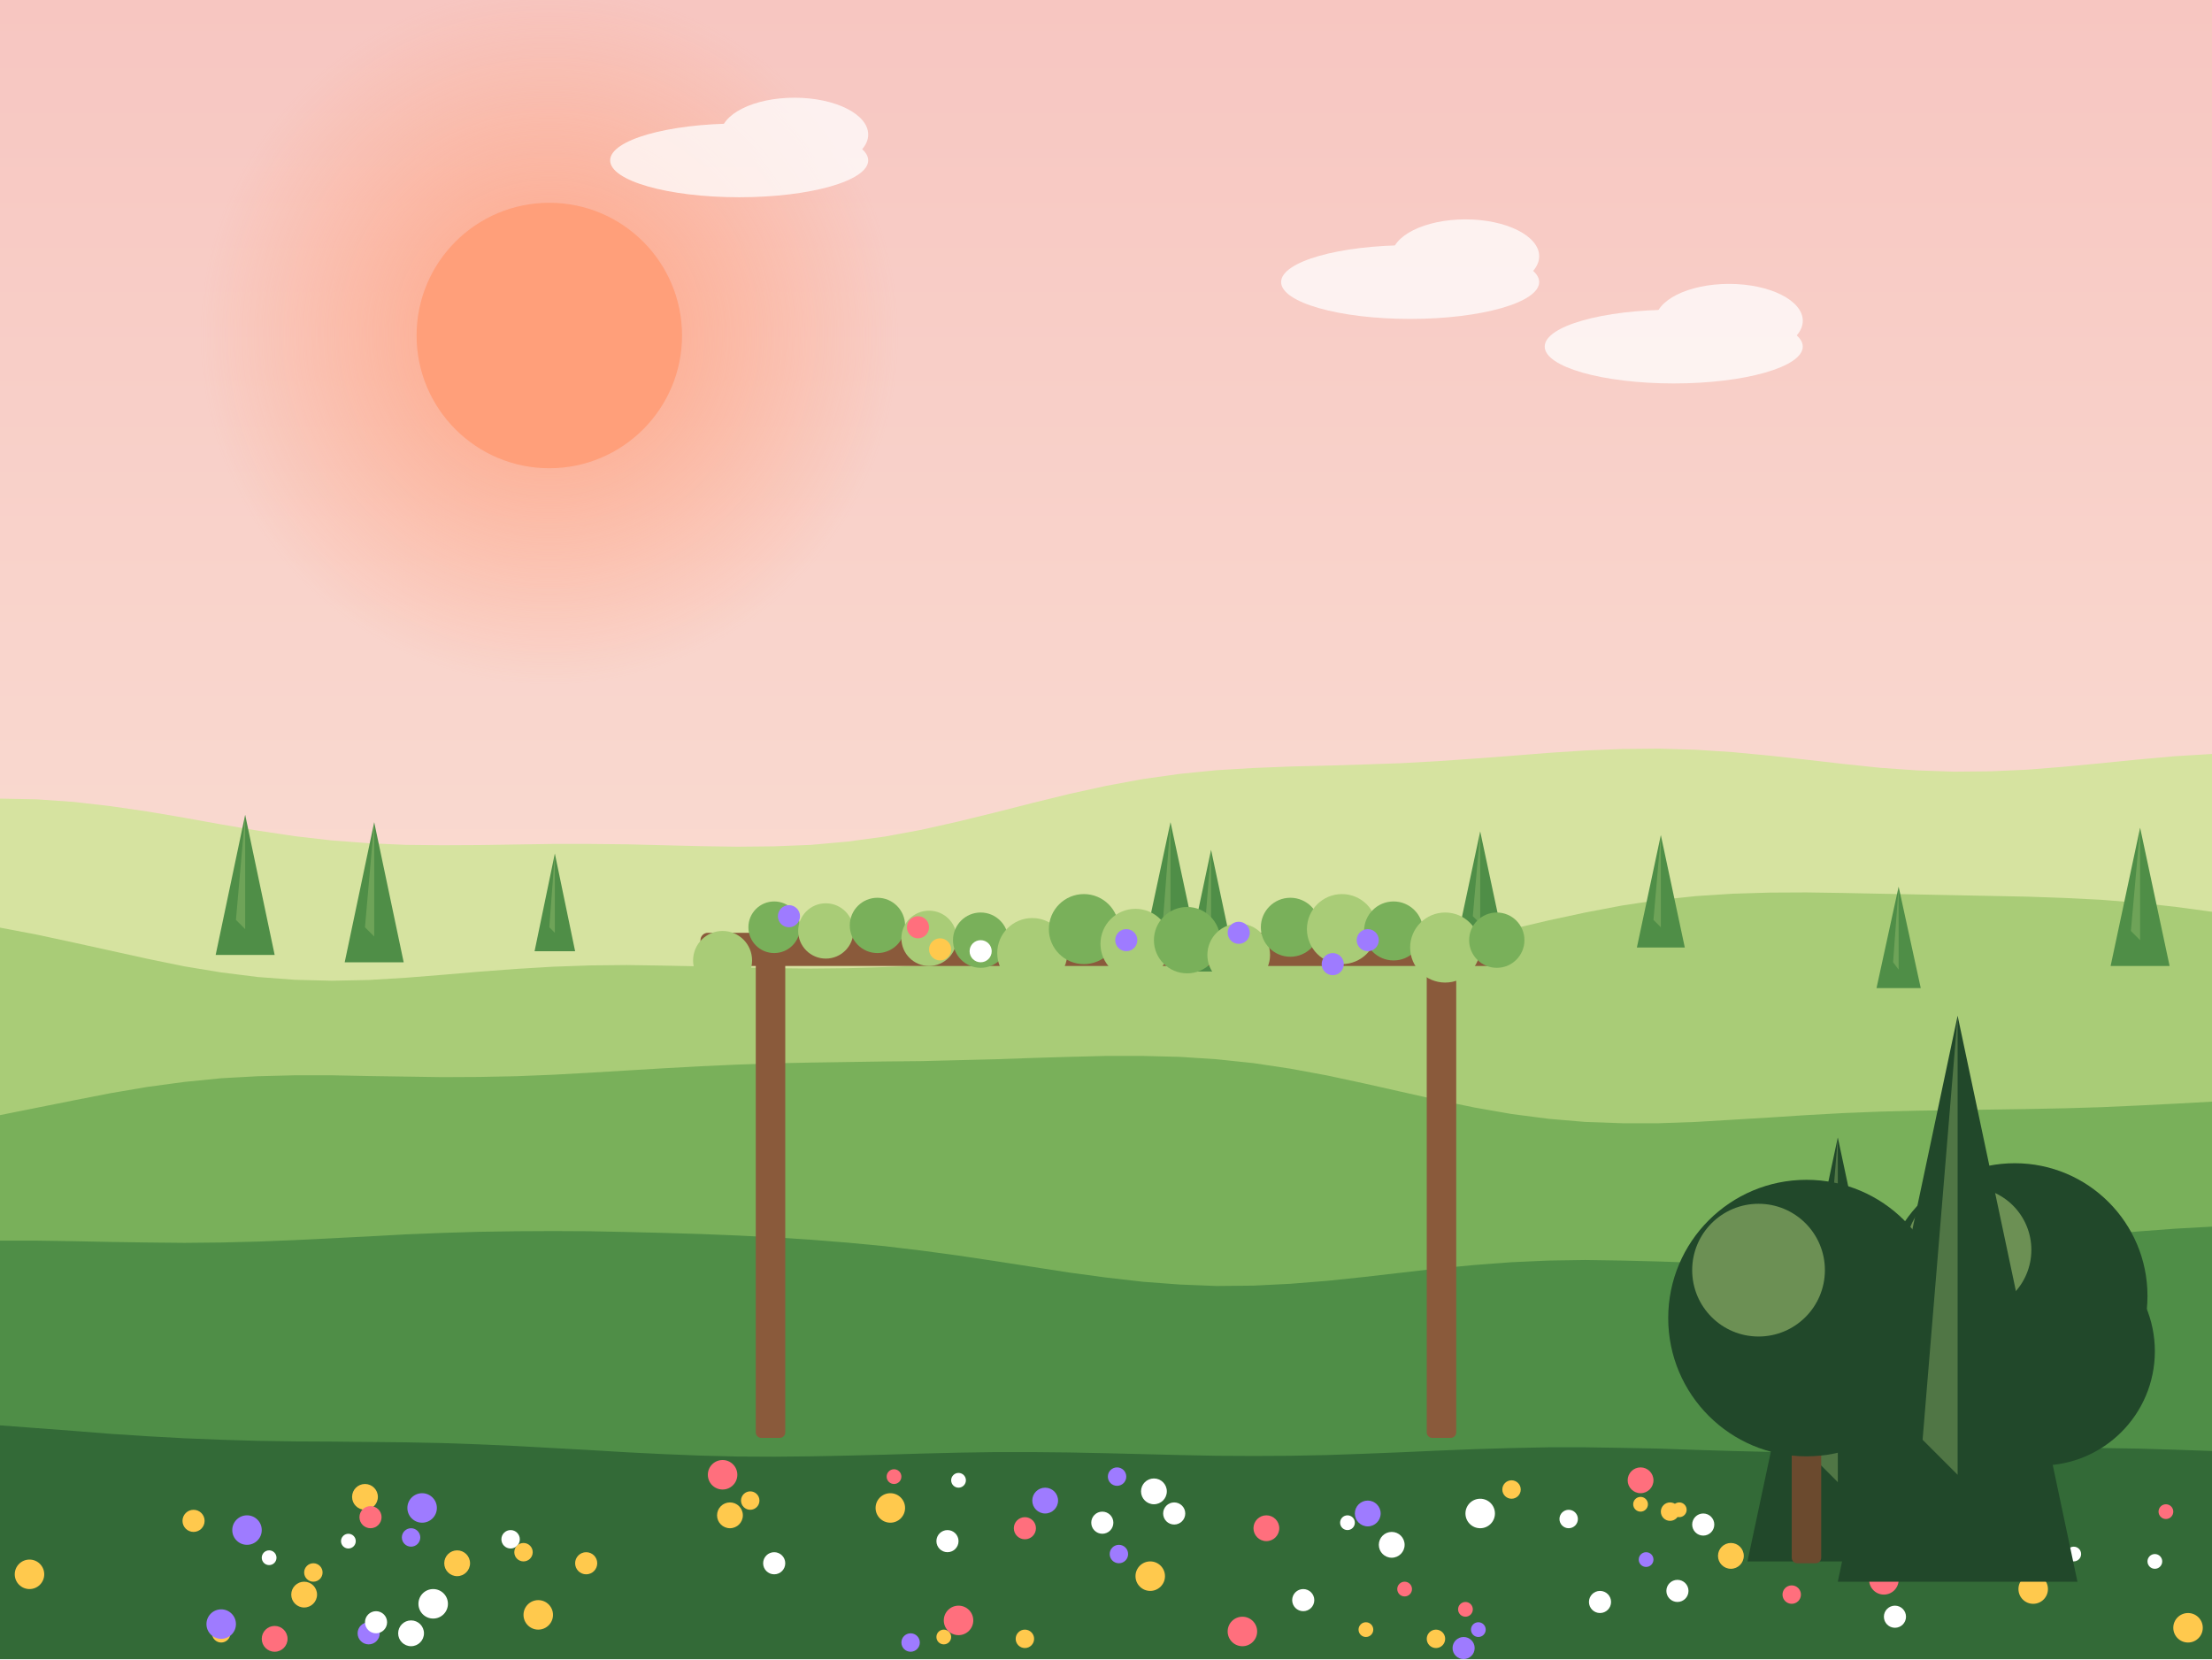
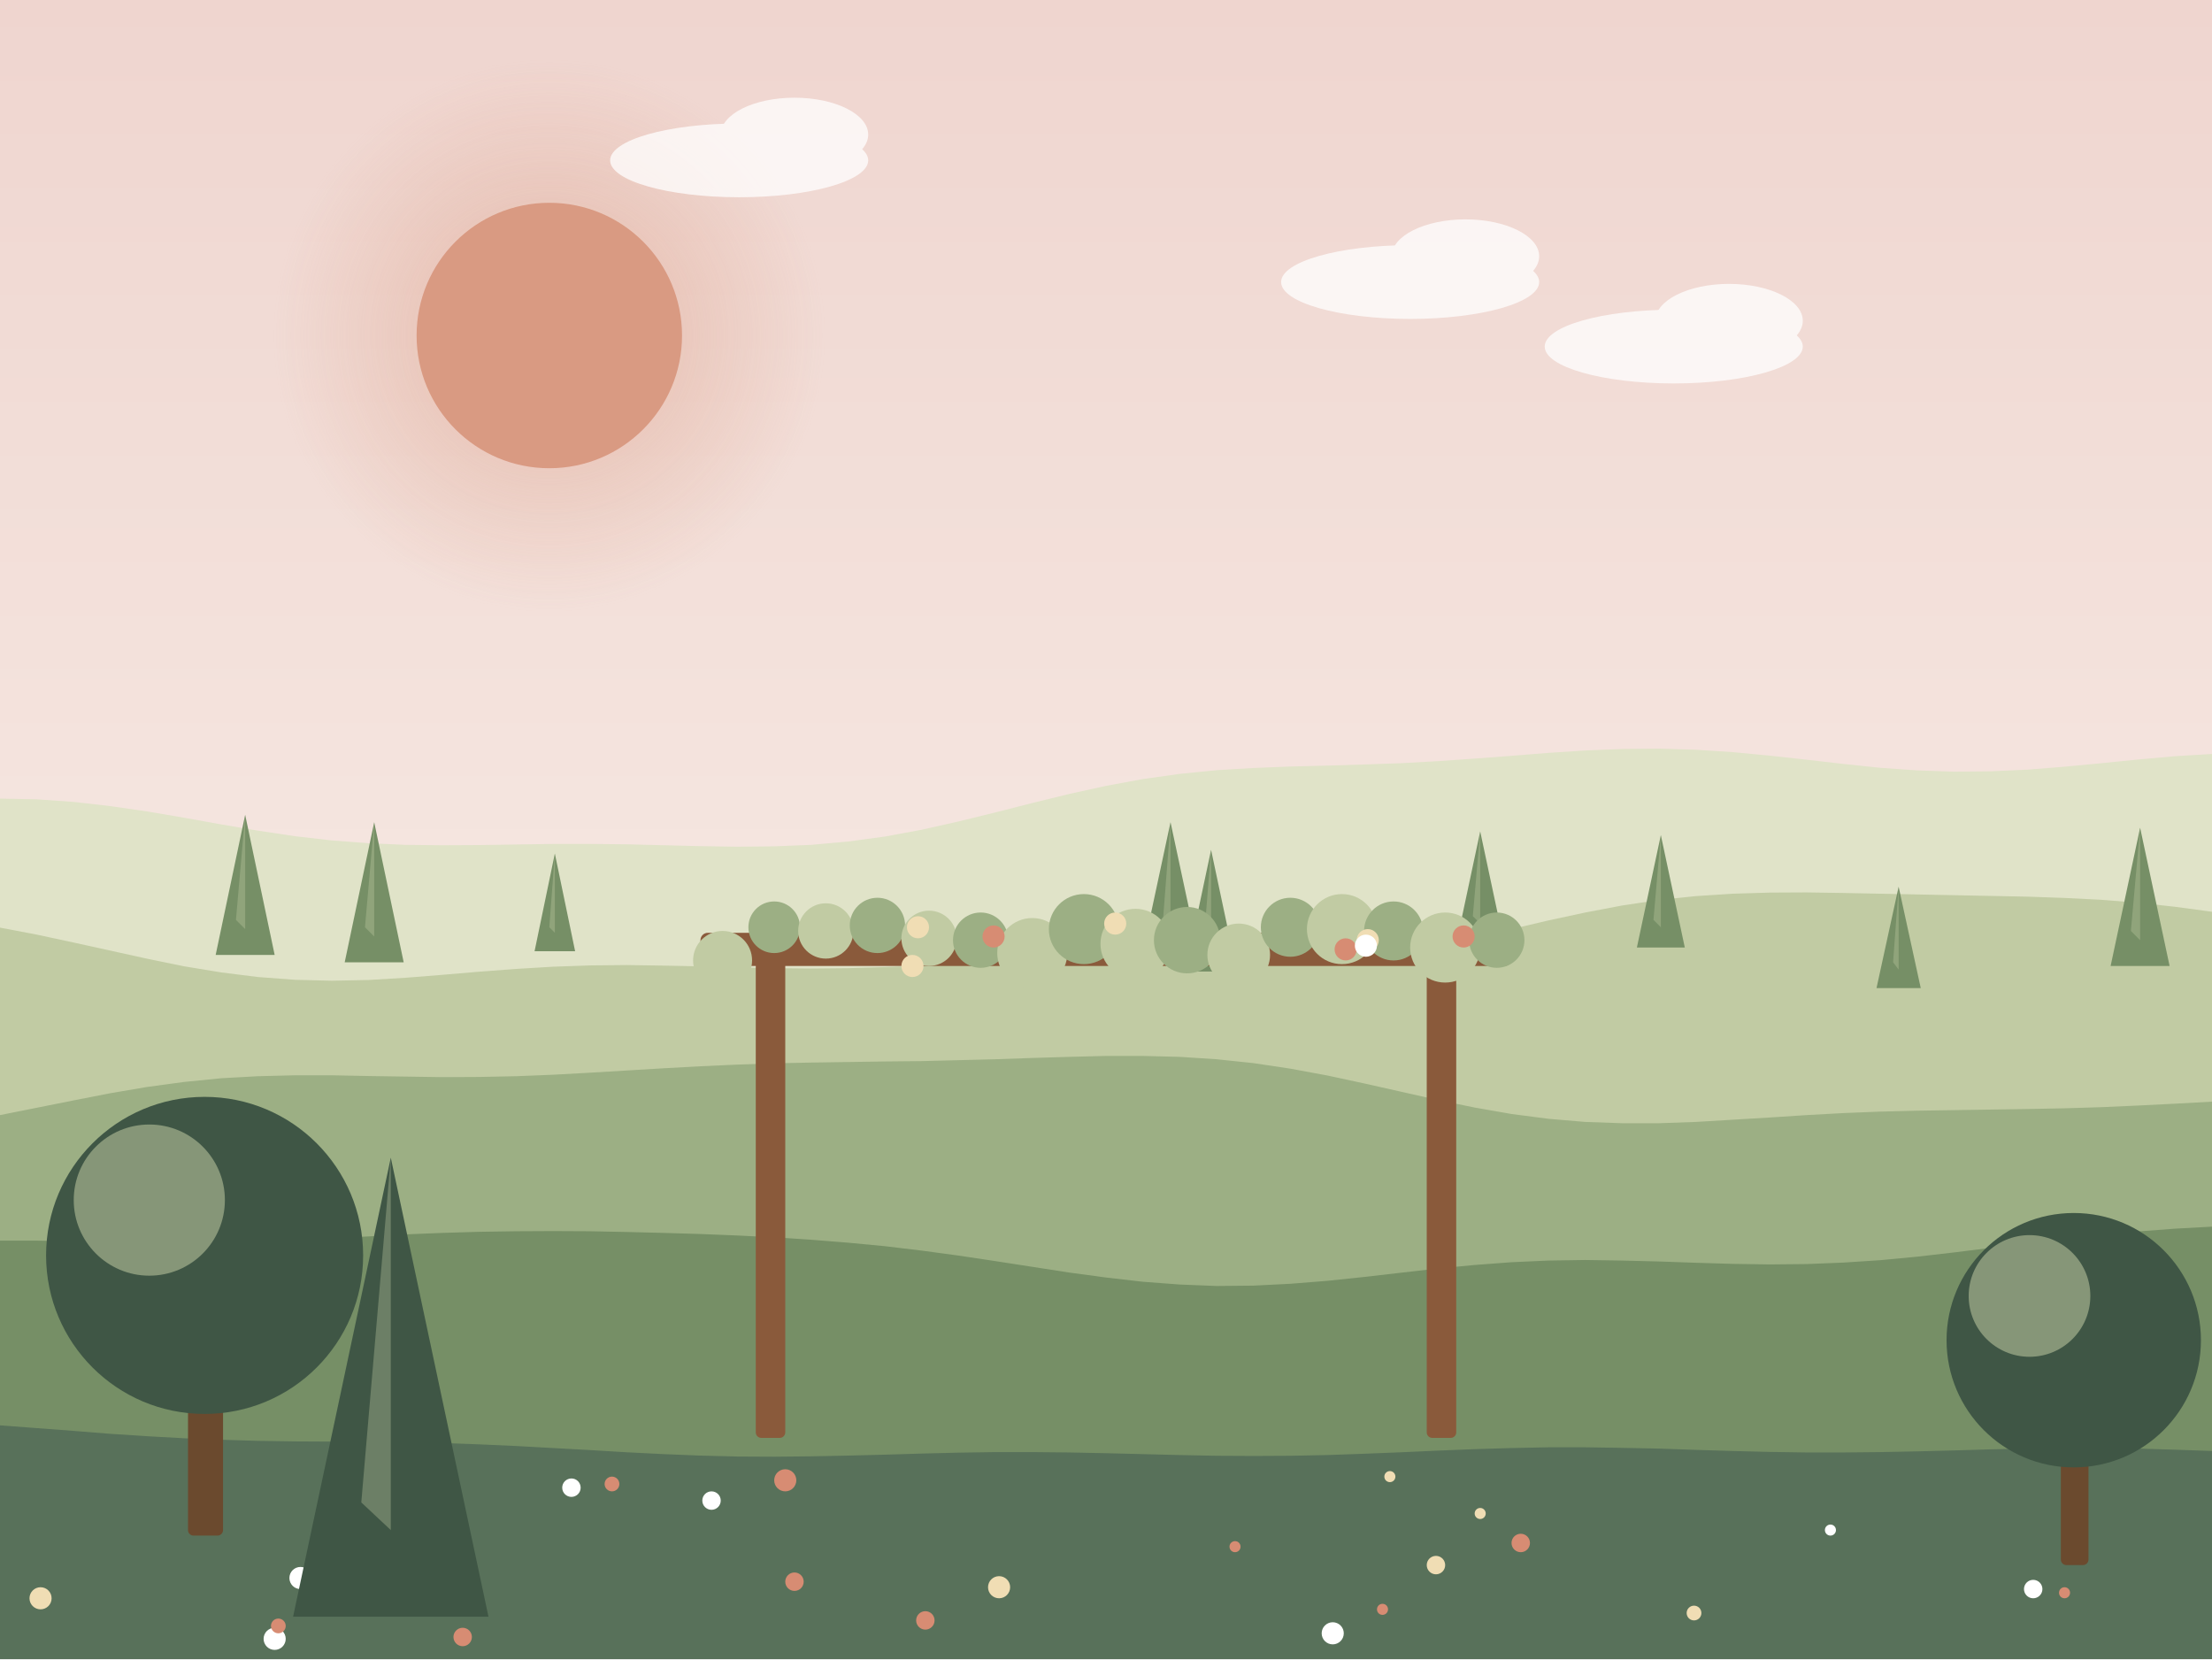
<svg xmlns="http://www.w3.org/2000/svg" viewBox="0 0 1200 900" preserveAspectRatio="xMidYMid slice">
  <defs>
    <linearGradient id="s" x1="0" y1="0" x2="0" y2="1">
-       <stop offset="0" stop-color="#F7C6C1" />
-       <stop offset="1" stop-color="#FCEBDD" />
+       <stop offset="0" stop-color="#EFD5CF" />
+       <stop offset="1" stop-color="#FAF4EE" />
    </linearGradient>
    <radialGradient id="g">
-       <stop offset="0" stop-color="#FF9F7A" stop-opacity=".9" />
-       <stop offset="1" stop-color="#FF9F7A" stop-opacity="0" />
+       <stop offset="0" stop-color="#D99A82" stop-opacity=".9" />
+       <stop offset="1" stop-color="#D99A82" stop-opacity="0" />
    </radialGradient>
  </defs>
  <rect width="1200" height="900" fill="url(#s)" />
-   <circle cx="298" cy="182" r="190" fill="url(#g)" />
-   <circle cx="298" cy="182" r="72" fill="#FF9F7A" />
+   <circle cx="298" cy="182" r="150" fill="url(#g)" opacity=".6" />
+   <circle cx="298" cy="182" r="72" fill="#D99A82" />
  <g fill="#FFFFFF" opacity=".75">
    <ellipse cx="401" cy="87" rx="70" ry="20" />
    <ellipse cx="431" cy="73" rx="40" ry="20" />
  </g>
  <g fill="#FFFFFF" opacity=".75">
    <ellipse cx="765" cy="153" rx="70" ry="20" />
    <ellipse cx="795" cy="139" rx="40" ry="20" />
  </g>
  <g fill="#FFFFFF" opacity=".75">
    <ellipse cx="908" cy="188" rx="70" ry="20" />
    <ellipse cx="938" cy="174" rx="40" ry="20" />
  </g>
-   <polygon fill="#D6E3A0" points="0,900 0,433.2 20,433.6 40,435.0 60,437.3 80,440.2 100,443.6 120,447.2 140,450.6 160,453.6 180,455.9 200,457.4 220,458.3 240,458.5 260,458.4 280,458.1 300,457.8 320,457.8 340,458.0 360,458.5 380,459.0 400,459.3 420,459.1 440,458.3 460,456.5 480,453.8 500,450.1 520,445.6 540,440.7 560,435.6 580,430.7 600,426.3 620,422.6 640,419.8 660,417.8 680,416.6 700,415.8 720,415.3 740,414.7 760,414.0 780,412.9 800,411.5 820,410.0 840,408.4 860,407.1 880,406.3 900,406.1 920,406.7 940,408.0 960,409.9 980,412.1 1000,414.4 1020,416.5 1040,417.9 1060,418.6 1080,418.4 1100,417.5 1120,415.9 1140,414.0 1160,412.0 1180,410.2 1200,409.0 1200,900" />
-   <polygon fill="#A9CC77" points="0,900 0,503.2 20,507.0 40,511.3 60,515.7 80,520.1 100,524.2 120,527.5 140,530.0 160,531.5 180,532.0 200,531.6 220,530.4 240,528.8 260,527.1 280,525.6 300,524.4 320,523.7 340,523.5 360,523.8 380,524.2 400,524.8 420,525.2 440,525.4 460,525.2 480,524.6 500,523.8 520,522.8 540,521.8 560,521.1 580,520.7 600,520.8 620,521.1 640,521.7 660,522.2 680,522.5 700,522.3 720,521.3 740,519.4 760,516.5 780,512.9 800,508.6 820,504.0 840,499.3 860,495.0 880,491.2 900,488.2 920,486.1 940,484.8 960,484.2 980,484.1 1000,484.4 1020,484.8 1040,485.2 1060,485.6 1080,486.0 1100,486.4 1120,487.1 1140,488.1 1160,489.7 1180,491.9 1200,494.6 1200,900" />
-   <polygon fill="#4F8E47" points="1161,449 1145,524 1177,524" />
-   <polygon fill="#A9CC77" opacity=".35" points="1161,449 1156,505 1161,510" />
-   <polygon fill="#4F8E47" points="657,461 643,527 671,527" />
-   <polygon fill="#A9CC77" opacity=".35" points="657,461 653,511 657,515" />
-   <polygon fill="#4F8E47" points="901,453 888,514 914,514" />
-   <polygon fill="#A9CC77" opacity=".35" points="901,453 897,499 901,503" />
-   <polygon fill="#4F8E47" points="803,451 790,512 816,512" />
-   <polygon fill="#A9CC77" opacity=".35" points="803,451 799,497 803,501" />
-   <polygon fill="#4F8E47" points="301,463 290,516 312,516" />
-   <polygon fill="#A9CC77" opacity=".35" points="301,463 298,503 301,506" />
-   <polygon fill="#4F8E47" points="635,446 620,516 650,516" />
-   <polygon fill="#A9CC77" opacity=".35" points="635,446 631,498 635,503" />
-   <polygon fill="#4F8E47" points="1030,481 1018,536 1042,536" />
-   <polygon fill="#A9CC77" opacity=".35" points="1030,481 1027,522 1030,526" />
-   <polygon fill="#4F8E47" points="203,446 187,522 219,522" />
-   <polygon fill="#A9CC77" opacity=".35" points="203,446 198,503 203,508" />
-   <polygon fill="#4F8E47" points="133,442 117,518 149,518" />
-   <polygon fill="#A9CC77" opacity=".35" points="133,442 128,499 133,504" />
-   <polygon fill="#79B05A" points="0,900 0,604.9 20,600.9 40,596.9 60,593.0 80,589.6 100,586.9 120,584.9 140,583.8 160,583.3 180,583.3 200,583.7 220,584.0 240,584.3 260,584.2 280,583.8 300,583.0 320,581.9 340,580.7 360,579.5 380,578.4 400,577.5 420,576.8 440,576.4 460,576.1 480,575.8 500,575.6 520,575.1 540,574.6 560,573.9 580,573.3 600,572.8 620,572.8 640,573.3 660,574.6 680,576.7 700,579.7 720,583.4 740,587.7 760,592.2 780,596.7 800,600.8 820,604.3 840,606.9 860,608.6 880,609.3 900,609.3 920,608.6 940,607.4 960,606.2 980,604.9 1000,603.8 1020,603.0 1040,602.5 1060,602.2 1080,601.9 1100,601.6 1120,601.2 1140,600.6 1160,599.7 1180,598.7 1200,597.6 1200,900" />
-   <polygon fill="#4F8E47" points="0,900 0,673.0 20,673.0 40,673.3 60,673.7 80,674.0 100,674.2 120,674.0 140,673.5 160,672.7 180,671.7 200,670.7 220,669.6 240,668.8 260,668.2 280,667.9 300,667.8 320,667.9 340,668.3 360,668.8 380,669.4 400,670.2 420,671.2 440,672.5 460,674.1 480,676.0 500,678.4 520,681.1 540,684.1 560,687.2 580,690.3 600,693.0 620,695.3 640,696.8 660,697.6 680,697.4 700,696.4 720,694.8 740,692.7 760,690.4 780,688.1 800,686.2 820,684.7 840,683.8 860,683.5 880,683.8 900,684.3 920,685.0 940,685.6 960,685.9 980,685.7 1000,684.9 1020,683.6 1040,681.7 1060,679.4 1080,676.9 1100,674.4 1120,672.0 1140,669.8 1160,668.0 1180,666.5 1200,665.4 1200,900" />
+   <polygon fill="#E0E3C8" points="0,900 0,433.2 20,433.6 40,435.0 60,437.3 80,440.2 100,443.6 120,447.2 140,450.6 160,453.6 180,455.9 200,457.4 220,458.3 240,458.5 260,458.4 280,458.1 300,457.8 320,457.8 340,458.0 360,458.5 380,459.0 400,459.3 420,459.1 440,458.3 460,456.5 480,453.8 500,450.1 520,445.6 540,440.7 560,435.6 580,430.7 600,426.3 620,422.6 640,419.8 660,417.8 680,416.6 700,415.8 720,415.3 740,414.7 760,414.0 780,412.9 800,411.5 820,410.0 840,408.4 860,407.1 880,406.3 900,406.1 920,406.7 940,408.0 960,409.9 980,412.1 1000,414.4 1020,416.5 1040,417.9 1060,418.6 1080,418.4 1100,417.5 1120,415.9 1140,414.0 1160,412.0 1180,410.2 1200,409.0 1200,900" />
+   <polygon fill="#C1CBA3" points="0,900 0,503.2 20,507.0 40,511.3 60,515.7 80,520.1 100,524.2 120,527.5 140,530.0 160,531.5 180,532.0 200,531.6 220,530.4 240,528.8 260,527.1 280,525.6 300,524.4 320,523.7 340,523.5 360,523.8 380,524.2 400,524.8 420,525.2 440,525.4 460,525.2 480,524.6 500,523.8 520,522.8 540,521.8 560,521.1 580,520.7 600,520.8 620,521.1 640,521.7 660,522.2 680,522.5 700,522.3 720,521.3 740,519.4 760,516.5 780,512.9 800,508.6 820,504.0 840,499.3 860,495.0 880,491.2 900,488.2 920,486.1 940,484.8 960,484.2 980,484.1 1000,484.4 1020,484.8 1040,485.2 1060,485.6 1080,486.0 1100,486.4 1120,487.1 1140,488.1 1160,489.7 1180,491.9 1200,494.6 1200,900" />
+   <polygon fill="#768F66" points="1161,449 1145,524 1177,524" />
+   <polygon fill="#C1CBA3" opacity=".35" points="1161,449 1156,505 1161,510" />
+   <polygon fill="#768F66" points="657,461 643,527 671,527" />
+   <polygon fill="#C1CBA3" opacity=".35" points="657,461 653,511 657,515" />
+   <polygon fill="#768F66" points="901,453 888,514 914,514" />
+   <polygon fill="#C1CBA3" opacity=".35" points="901,453 897,499 901,503" />
+   <polygon fill="#768F66" points="803,451 790,512 816,512" />
+   <polygon fill="#C1CBA3" opacity=".35" points="803,451 799,497 803,501" />
+   <polygon fill="#768F66" points="301,463 290,516 312,516" />
+   <polygon fill="#C1CBA3" opacity=".35" points="301,463 298,503 301,506" />
+   <polygon fill="#768F66" points="635,446 620,516 650,516" />
+   <polygon fill="#C1CBA3" opacity=".35" points="635,446 631,498 635,503" />
+   <polygon fill="#768F66" points="1030,481 1018,536 1042,536" />
+   <polygon fill="#C1CBA3" opacity=".35" points="1030,481 1027,522 1030,526" />
+   <polygon fill="#768F66" points="203,446 187,522 219,522" />
+   <polygon fill="#C1CBA3" opacity=".35" points="203,446 198,503 203,508" />
+   <polygon fill="#768F66" points="133,442 117,518 149,518" />
+   <polygon fill="#C1CBA3" opacity=".35" points="133,442 128,499 133,504" />
+   <polygon fill="#9CAF84" points="0,900 0,604.9 20,600.9 40,596.9 60,593.0 80,589.6 100,586.9 120,584.9 140,583.8 160,583.3 180,583.3 200,583.7 220,584.0 240,584.3 260,584.2 280,583.8 300,583.0 320,581.9 340,580.7 360,579.5 380,578.4 400,577.5 420,576.8 440,576.4 460,576.1 480,575.8 500,575.6 520,575.1 540,574.6 560,573.9 580,573.3 600,572.8 620,572.8 640,573.3 660,574.6 680,576.7 700,579.7 720,583.4 740,587.7 760,592.2 780,596.7 800,600.8 820,604.3 840,606.9 860,608.6 880,609.3 900,609.3 920,608.6 940,607.4 960,606.2 980,604.9 1000,603.8 1020,603.0 1040,602.5 1060,602.2 1080,601.9 1100,601.6 1120,601.2 1140,600.6 1160,599.7 1180,598.7 1200,597.6 1200,900" />
+   <polygon fill="#768F66" points="0,900 0,673.0 20,673.0 40,673.3 60,673.7 80,674.0 100,674.2 120,674.0 140,673.5 160,672.7 180,671.7 200,670.7 220,669.6 240,668.8 260,668.2 280,667.9 300,667.8 320,667.9 340,668.3 360,668.8 380,669.4 400,670.2 420,671.2 440,672.5 460,674.1 480,676.0 500,678.4 520,681.1 540,684.1 560,687.2 580,690.3 600,693.0 620,695.3 640,696.8 660,697.6 680,697.4 700,696.4 720,694.8 740,692.7 760,690.4 780,688.1 800,686.2 820,684.7 840,683.8 860,683.5 880,683.8 900,684.3 920,685.0 940,685.6 960,685.9 980,685.7 1000,684.9 1020,683.6 1040,681.7 1060,679.4 1080,676.9 1100,674.4 1120,672.0 1140,669.8 1160,668.0 1180,666.5 1200,665.4 1200,900" />
  <g fill="#8A5A3B">
    <rect x="410" y="520" width="16" height="260" rx="3" />
    <rect x="774" y="520" width="16" height="260" rx="3" />
    <rect x="380" y="506" width="440" height="18" rx="4" />
  </g>
-   <circle cx="392" cy="521" r="16" fill="#A9CC77" />
-   <circle cx="420" cy="503" r="14" fill="#79B05A" />
-   <circle cx="448" cy="505" r="15" fill="#A9CC77" />
-   <circle cx="476" cy="502" r="15" fill="#79B05A" />
-   <circle cx="504" cy="509" r="15" fill="#A9CC77" />
-   <circle cx="532" cy="510" r="15" fill="#79B05A" />
-   <circle cx="560" cy="517" r="19" fill="#A9CC77" />
-   <circle cx="588" cy="504" r="19" fill="#79B05A" />
-   <circle cx="616" cy="512" r="19" fill="#A9CC77" />
-   <circle cx="644" cy="510" r="18" fill="#79B05A" />
-   <circle cx="672" cy="518" r="17" fill="#A9CC77" />
-   <circle cx="700" cy="503" r="16" fill="#79B05A" />
-   <circle cx="728" cy="504" r="19" fill="#A9CC77" />
-   <circle cx="756" cy="505" r="16" fill="#79B05A" />
-   <circle cx="784" cy="514" r="19" fill="#A9CC77" />
-   <circle cx="812" cy="510" r="15" fill="#79B05A" />
-   <circle cx="742" cy="510" r="6" fill="#9E7BFF" />
-   <circle cx="498" cy="503" r="6" fill="#FF6F7D" />
-   <circle cx="723" cy="523" r="6" fill="#9E7BFF" />
-   <circle cx="510" cy="515" r="6" fill="#FFC94D" />
-   <circle cx="611" cy="510" r="6" fill="#9E7BFF" />
-   <circle cx="532" cy="516" r="6" fill="#FFFFFF" />
-   <circle cx="672" cy="506" r="6" fill="#9E7BFF" />
-   <circle cx="428" cy="497" r="6" fill="#9E7BFF" />
-   <polygon fill="#336A37" points="0,900 0,773.2 20,774.7 40,776.2 60,777.8 80,779.1 100,780.2 120,781.0 140,781.6 160,781.9 180,782.0 200,782.2 220,782.4 240,782.8 260,783.5 280,784.4 300,785.5 320,786.6 340,787.8 360,788.8 380,789.6 400,790.1 420,790.2 440,790.0 460,789.6 480,789.1 500,788.5 520,788.0 540,787.7 560,787.7 580,787.9 600,788.3 620,788.8 640,789.3 660,789.7 680,789.8 700,789.7 720,789.3 740,788.6 760,787.8 780,786.9 800,786.1 820,785.5 840,785.1 860,785.1 880,785.4 900,785.8 920,786.5 940,787.1 960,787.6 980,787.9 1000,787.9 1020,787.7 1040,787.3 1060,786.8 1080,786.2 1100,785.8 1120,785.5 1140,785.5 1160,785.8 1180,786.4 1200,787.1 1200,900" />
-   <circle cx="890" cy="816" r="4" fill="#FFC94D" />
-   <circle cx="1010" cy="826" r="4" fill="#9E7BFF" />
-   <circle cx="779" cy="889" r="5" fill="#FFC94D" />
-   <circle cx="911" cy="819" r="4" fill="#FFC94D" />
-   <circle cx="235" cy="870" r="8" fill="#FFFFFF" />
-   <circle cx="1022" cy="857" r="8" fill="#FF6F7D" />
-   <circle cx="1125" cy="843" r="4" fill="#FFFFFF" />
-   <circle cx="803" cy="821" r="8" fill="#FFFFFF" />
-   <circle cx="149" cy="889" r="7" fill="#FF6F7D" />
-   <circle cx="1103" cy="862" r="8" fill="#FFC94D" />
-   <circle cx="248" cy="848" r="7" fill="#FFC94D" />
-   <circle cx="993" cy="830" r="4" fill="#FF6F7D" />
-   <circle cx="189" cy="836" r="4" fill="#FFFFFF" />
-   <circle cx="277" cy="835" r="5" fill="#FFFFFF" />
-   <circle cx="598" cy="826" r="6" fill="#FFFFFF" />
-   <circle cx="992" cy="813" r="8" fill="#FFC94D" />
-   <circle cx="1169" cy="847" r="4" fill="#FFFFFF" />
-   <circle cx="1113" cy="851" r="6" fill="#FFC94D" />
-   <circle cx="794" cy="894" r="6" fill="#9E7BFF" />
-   <circle cx="802" cy="884" r="4" fill="#9E7BFF" />
-   <circle cx="1175" cy="820" r="4" fill="#FF6F7D" />
-   <circle cx="674" cy="885" r="8" fill="#FF6F7D" />
-   <circle cx="939" cy="844" r="7" fill="#FFC94D" />
-   <circle cx="626" cy="809" r="7" fill="#FFFFFF" />
-   <circle cx="284" cy="842" r="5" fill="#FFC94D" />
-   <circle cx="742" cy="821" r="7" fill="#9E7BFF" />
-   <circle cx="607" cy="843" r="5" fill="#9E7BFF" />
-   <circle cx="556" cy="829" r="6" fill="#FF6F7D" />
-   <circle cx="200" cy="886" r="6" fill="#9E7BFF" />
-   <circle cx="762" cy="862" r="4" fill="#FF6F7D" />
-   <circle cx="520" cy="803" r="4" fill="#FFFFFF" />
-   <circle cx="396" cy="822" r="7" fill="#FFC94D" />
-   <circle cx="229" cy="818" r="8" fill="#9E7BFF" />
-   <circle cx="198" cy="812" r="7" fill="#FFC94D" />
-   <circle cx="1069" cy="828" r="5" fill="#FFC94D" />
-   <circle cx="637" cy="821" r="6" fill="#FFFFFF" />
-   <circle cx="906" cy="820" r="5" fill="#FFC94D" />
-   <circle cx="910" cy="863" r="6" fill="#FFFFFF" />
-   <circle cx="687" cy="829" r="7" fill="#FF6F7D" />
-   <circle cx="223" cy="834" r="5" fill="#9E7BFF" />
-   <circle cx="204" cy="880" r="6" fill="#FFFFFF" />
-   <circle cx="755" cy="838" r="7" fill="#FFFFFF" />
-   <circle cx="741" cy="884" r="4" fill="#FFC94D" />
-   <circle cx="223" cy="886" r="7" fill="#FFFFFF" />
-   <circle cx="514" cy="836" r="6" fill="#FFFFFF" />
-   <circle cx="420" cy="848" r="6" fill="#FFFFFF" />
-   <circle cx="16" cy="854" r="8" fill="#FFC94D" />
-   <circle cx="924" cy="827" r="6" fill="#FFFFFF" />
-   <circle cx="407" cy="814" r="5" fill="#FFC94D" />
-   <circle cx="165" cy="865" r="7" fill="#FFC94D" />
-   <circle cx="820" cy="808" r="5" fill="#FFC94D" />
-   <circle cx="146" cy="845" r="4" fill="#FFFFFF" />
-   <circle cx="1028" cy="877" r="6" fill="#FFFFFF" />
-   <circle cx="170" cy="853" r="5" fill="#FFC94D" />
-   <circle cx="1089" cy="820" r="7" fill="#FFFFFF" />
-   <circle cx="512" cy="888" r="4" fill="#FFC94D" />
-   <circle cx="707" cy="868" r="6" fill="#FFFFFF" />
-   <circle cx="120" cy="886" r="5" fill="#FFC94D" />
-   <circle cx="851" cy="824" r="5" fill="#FFFFFF" />
-   <circle cx="567" cy="814" r="7" fill="#9E7BFF" />
-   <circle cx="624" cy="855" r="8" fill="#FFC94D" />
-   <circle cx="494" cy="891" r="5" fill="#9E7BFF" />
-   <circle cx="318" cy="848" r="6" fill="#FFC94D" />
-   <circle cx="893" cy="846" r="4" fill="#9E7BFF" />
-   <circle cx="868" cy="869" r="6" fill="#FFFFFF" />
-   <circle cx="967" cy="804" r="6" fill="#FFC94D" />
-   <circle cx="134" cy="830" r="8" fill="#9E7BFF" />
-   <circle cx="731" cy="826" r="4" fill="#FFFFFF" />
-   <circle cx="392" cy="800" r="8" fill="#FF6F7D" />
-   <circle cx="1187" cy="883" r="8" fill="#FFC94D" />
-   <circle cx="606" cy="801" r="5" fill="#9E7BFF" />
-   <circle cx="485" cy="801" r="4" fill="#FF6F7D" />
-   <circle cx="201" cy="823" r="6" fill="#FF6F7D" />
-   <circle cx="483" cy="818" r="8" fill="#FFC94D" />
-   <circle cx="795" cy="873" r="4" fill="#FF6F7D" />
-   <circle cx="520" cy="879" r="8" fill="#FF6F7D" />
-   <circle cx="292" cy="876" r="8" fill="#FFC94D" />
-   <circle cx="972" cy="865" r="5" fill="#FF6F7D" />
-   <circle cx="120" cy="881" r="8" fill="#9E7BFF" />
-   <circle cx="556" cy="889" r="5" fill="#FFC94D" />
-   <circle cx="105" cy="825" r="6" fill="#FFC94D" />
-   <circle cx="890" cy="803" r="7" fill="#FF6F7D" />
-   <polygon fill="#21482A" points="997,617 948,847 1046,847" />
-   <polygon fill="#A9CC77" opacity=".35" points="997,617 983,790 997,804" />
-   <rect x="1100" y="787" width="13" height="56" rx="3" fill="#6B4A2E" />
-   <circle cx="1107" cy="733" r="62" fill="#21482A" />
-   <circle cx="1086" cy="712" r="29" fill="#A9CC77" opacity=".55" />
-   <rect x="1085" y="766" width="16" height="65" rx="3" fill="#6B4A2E" />
-   <circle cx="1093" cy="703" r="72" fill="#21482A" />
-   <circle cx="1068" cy="678" r="34" fill="#A9CC77" opacity=".55" />
-   <rect x="972" y="780" width="16" height="68" rx="3" fill="#6B4A2E" />
-   <circle cx="980" cy="715" r="75" fill="#21482A" />
-   <circle cx="954" cy="689" r="36" fill="#A9CC77" opacity=".55" />
-   <polygon fill="#21482A" points="1062,551 997,858 1127,858" />
-   <polygon fill="#A9CC77" opacity=".35" points="1062,551 1043,781 1062,800" />
+   <circle cx="392" cy="521" r="16" fill="#C1CBA3" />
+   <circle cx="420" cy="503" r="14" fill="#9CAF84" />
+   <circle cx="448" cy="505" r="15" fill="#C1CBA3" />
+   <circle cx="476" cy="502" r="15" fill="#9CAF84" />
+   <circle cx="504" cy="509" r="15" fill="#C1CBA3" />
+   <circle cx="532" cy="510" r="15" fill="#9CAF84" />
+   <circle cx="560" cy="517" r="19" fill="#C1CBA3" />
+   <circle cx="588" cy="504" r="19" fill="#9CAF84" />
+   <circle cx="616" cy="512" r="19" fill="#C1CBA3" />
+   <circle cx="644" cy="510" r="18" fill="#9CAF84" />
+   <circle cx="672" cy="518" r="17" fill="#C1CBA3" />
+   <circle cx="700" cy="503" r="16" fill="#9CAF84" />
+   <circle cx="728" cy="504" r="19" fill="#C1CBA3" />
+   <circle cx="756" cy="505" r="16" fill="#9CAF84" />
+   <circle cx="784" cy="514" r="19" fill="#C1CBA3" />
+   <circle cx="812" cy="510" r="15" fill="#9CAF84" />
+   <circle cx="742" cy="510" r="6" fill="#F0DDB4" />
+   <circle cx="730" cy="515" r="6" fill="#D78C73" />
+   <circle cx="498" cy="503" r="6" fill="#F0DDB4" />
+   <circle cx="495" cy="524" r="6" fill="#F0DDB4" />
+   <circle cx="605" cy="501" r="6" fill="#F0DDB4" />
+   <circle cx="539" cy="508" r="6" fill="#D78C73" />
+   <circle cx="794" cy="508" r="6" fill="#D78C73" />
+   <circle cx="741" cy="513" r="6" fill="#FFFFFF" />
+   <polygon fill="#58715A" points="0,900 0,773.2 20,774.7 40,776.2 60,777.8 80,779.1 100,780.2 120,781.0 140,781.6 160,781.9 180,782.0 200,782.2 220,782.4 240,782.8 260,783.5 280,784.4 300,785.5 320,786.6 340,787.8 360,788.8 380,789.6 400,790.1 420,790.2 440,790.0 460,789.6 480,789.1 500,788.5 520,788.0 540,787.7 560,787.7 580,787.9 600,788.3 620,788.8 640,789.3 660,789.7 680,789.8 700,789.7 720,789.3 740,788.6 760,787.8 780,786.9 800,786.1 820,785.5 840,785.1 860,785.1 880,785.4 900,785.8 920,786.5 940,787.1 960,787.6 980,787.9 1000,787.9 1020,787.7 1040,787.3 1060,786.8 1080,786.2 1100,785.8 1120,785.5 1140,785.5 1160,785.8 1180,786.4 1200,787.1 1200,900" />
+   <circle cx="723" cy="886" r="6" fill="#FFFFFF" />
+   <circle cx="163" cy="856" r="6" fill="#FFFFFF" />
+   <circle cx="251" cy="888" r="5" fill="#D78C73" />
+   <circle cx="426" cy="803" r="6" fill="#D78C73" />
+   <circle cx="502" cy="879" r="5" fill="#D78C73" />
+   <circle cx="310" cy="807" r="5" fill="#FFFFFF" />
+   <circle cx="1120" cy="864" r="3" fill="#D78C73" />
+   <circle cx="919" cy="875" r="4" fill="#F0DDB4" />
+   <circle cx="1125" cy="843" r="3" fill="#FFFFFF" />
+   <circle cx="803" cy="821" r="3" fill="#F0DDB4" />
+   <circle cx="149" cy="889" r="6" fill="#FFFFFF" />
+   <circle cx="1103" cy="862" r="5" fill="#FFFFFF" />
+   <circle cx="779" cy="849" r="5" fill="#F0DDB4" />
+   <circle cx="993" cy="830" r="3" fill="#FFFFFF" />
+   <circle cx="189" cy="836" r="3" fill="#F0DDB4" />
+   <circle cx="151" cy="882" r="4" fill="#D78C73" />
+   <circle cx="386" cy="814" r="5" fill="#FFFFFF" />
+   <circle cx="750" cy="873" r="3" fill="#D78C73" />
+   <circle cx="222" cy="870" r="5" fill="#F0DDB4" />
+   <circle cx="754" cy="801" r="3" fill="#F0DDB4" />
+   <circle cx="825" cy="837" r="5" fill="#D78C73" />
+   <circle cx="542" cy="861" r="6" fill="#F0DDB4" />
+   <circle cx="22" cy="867" r="6" fill="#F0DDB4" />
+   <circle cx="332" cy="805" r="4" fill="#D78C73" />
+   <circle cx="431" cy="858" r="5" fill="#D78C73" />
+   <circle cx="670" cy="839" r="3" fill="#D78C73" />
+   <rect x="102" y="755" width="19" height="78" rx="3" fill="#6B4A2E" />
+   <circle cx="111" cy="681" r="86" fill="#3F5645" />
+   <circle cx="81" cy="651" r="41" fill="#C1CBA3" opacity=".55" />
+   <rect x="1118" y="786" width="15" height="63" rx="3" fill="#6B4A2E" />
+   <circle cx="1125" cy="727" r="69" fill="#3F5645" />
+   <circle cx="1101" cy="703" r="33" fill="#C1CBA3" opacity=".55" />
+   <polygon fill="#3F5645" points="212,628 159,877 265,877" />
+   <polygon fill="#C1CBA3" opacity=".35" points="212,628 196,815 212,830" />
</svg>
